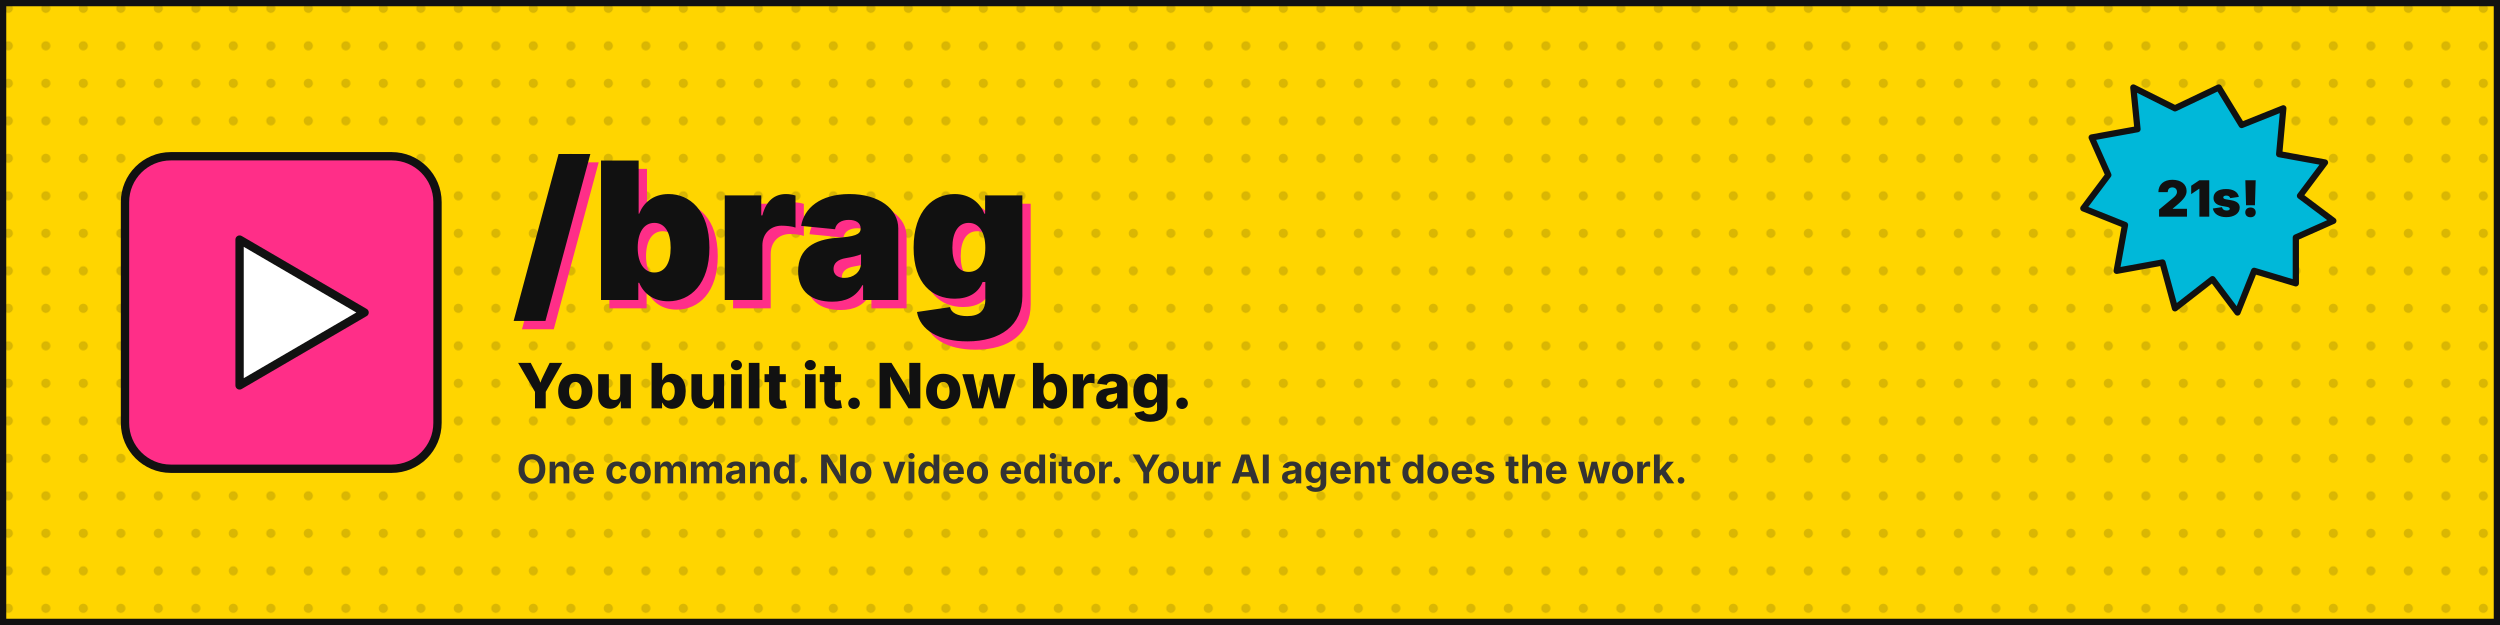
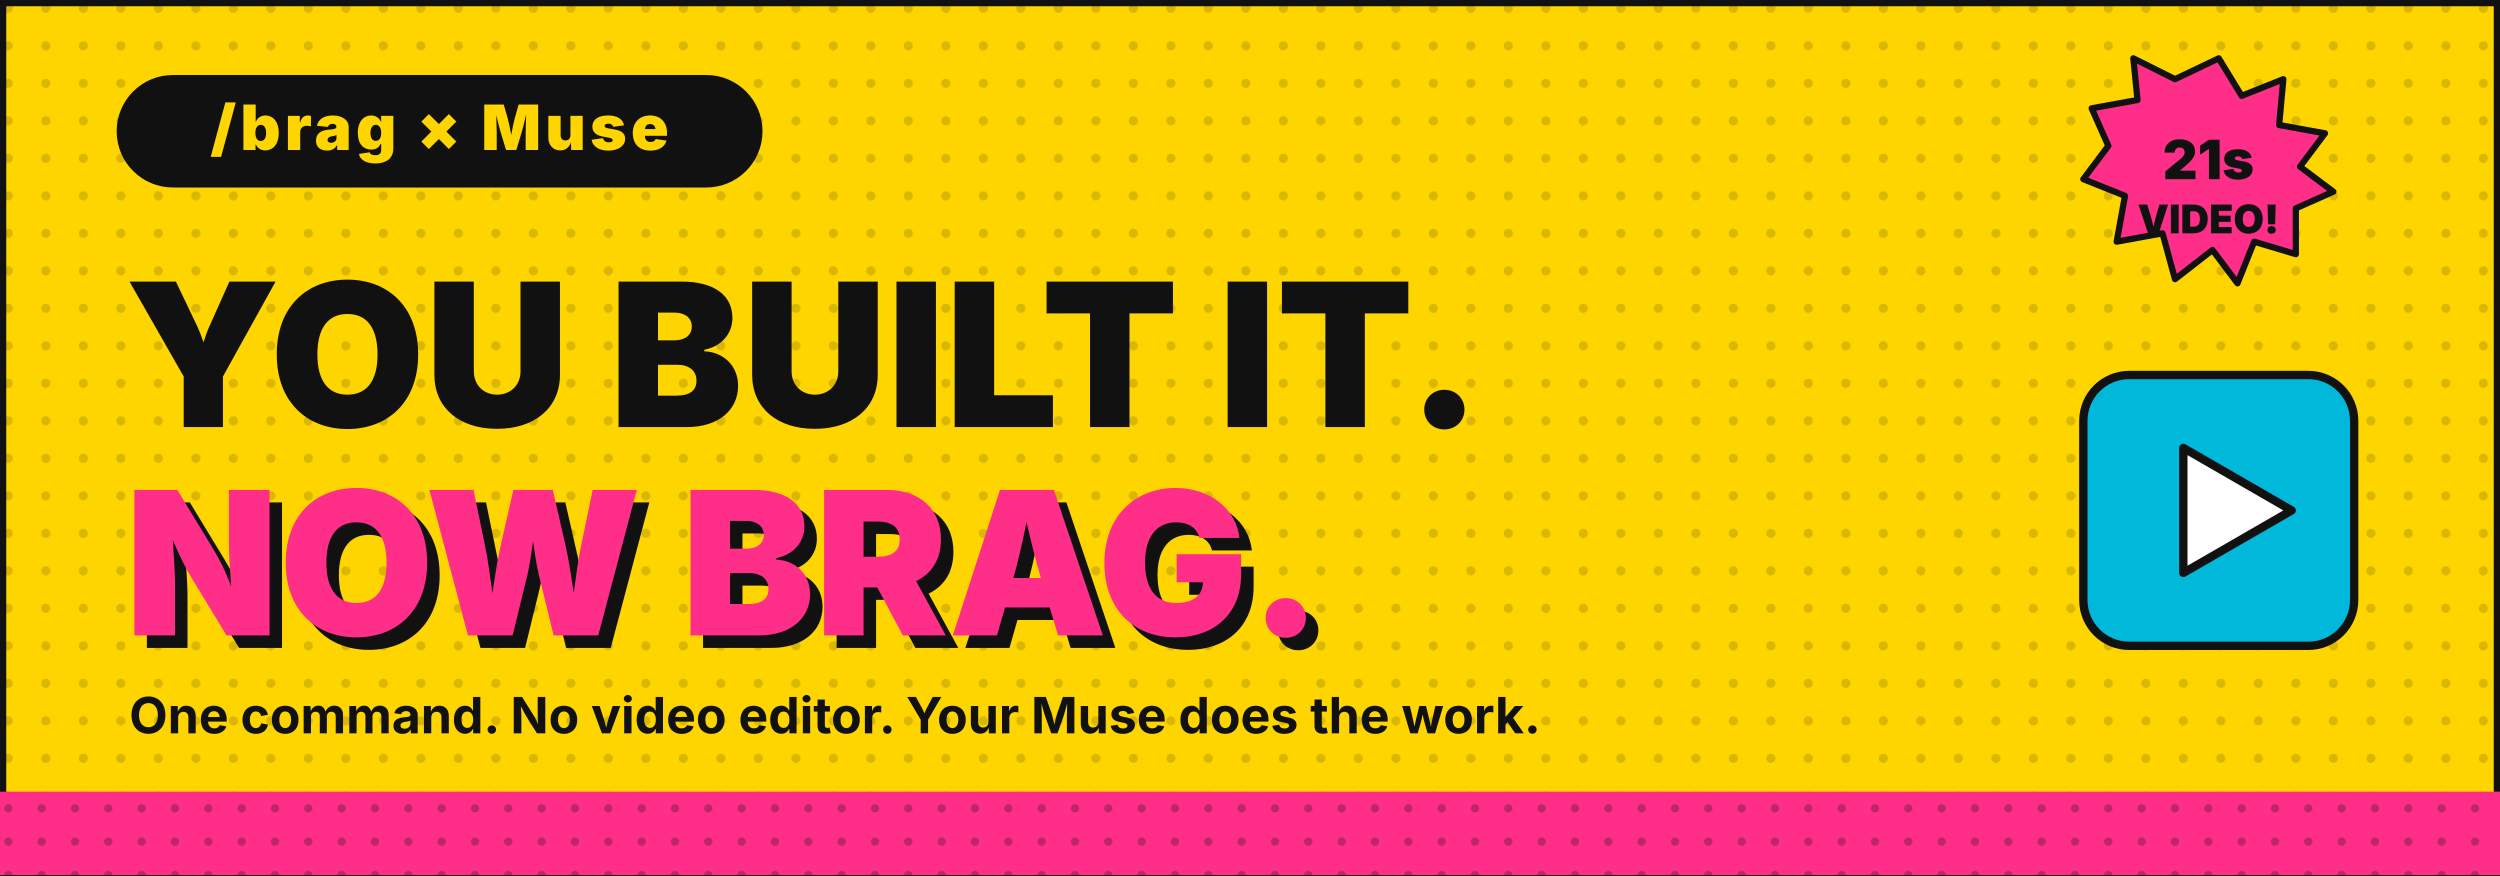
- <svg xmlns="http://www.w3.org/2000/svg" viewBox="0 0 1200 300" role="img" aria-label="/brag — you built it, now brag">
+ <svg xmlns="http://www.w3.org/2000/svg" viewBox="0 0 1200 420" role="img" aria-label="/brag Guide — You built it. Now brag.">
  <defs>
    <pattern id="dots" width="18" height="18" patternUnits="userSpaceOnUse">
      <circle cx="4" cy="4" r="2.2" fill="#111" opacity=".16" />
    </pattern>
+     <pattern id="pinkdots" width="16" height="16" patternUnits="userSpaceOnUse">
+       <circle cx="4" cy="4" r="2" fill="#111" opacity=".28" />
+     </pattern>
  </defs>
-   <rect width="1200" height="300" fill="#ffd500" />
-   <rect width="1200" height="300" fill="url(#dots)" />
-   <rect x="0" y="0" width="1200" height="300" fill="none" stroke="#111" stroke-width="6" />
-   <g transform="translate(60,75)">
-     <rect x="0" y="0" width="150" height="150" rx="22" fill="#ff2e88" stroke="#111" stroke-width="4" />
-     <polygon points="55,40 115,75 55,110" fill="#fff" stroke="#111" stroke-width="4" stroke-linejoin="round">
+   <rect width="1200" height="420" fill="#ffd500" />
+   <rect width="1200" height="380" fill="url(#dots)" />
+   <rect x="0" y="0" width="1200" height="420" fill="none" stroke="#111" stroke-width="6" />
+   <rect x="56" y="36" width="310" height="54" rx="27" fill="#111" />
+   <text x="211" y="72" text-anchor="middle" font-family="Inter,system-ui,sans-serif" font-size="30" font-weight="900" letter-spacing="2" fill="#ffd500">/brag × Muse</text>
+   <text x="60" y="205" font-family="Inter,system-ui,sans-serif" font-size="96" font-weight="900" fill="#111">YOU BUILT IT.</text>
+   <text x="66" y="311" font-family="Inter,system-ui,sans-serif" font-size="96" font-weight="900" fill="#111">NOW BRAG.</text>
+   <text x="60" y="305" font-family="Inter,system-ui,sans-serif" font-size="96" font-weight="900" fill="#ff2e88">NOW BRAG.</text>
+   <text x="62" y="352" font-family="Inter,system-ui,sans-serif" font-size="24" font-weight="700" fill="#111">One command. No video editor. Your Muse does the work.</text>
+   <g transform="translate(1000,28)">
+     <g>
+       <animateTransform attributeName="transform" type="rotate" values="0 60 54; 7 60 54; 0 60 54" dur="6s" repeatCount="indefinite" />
+       <polygon points="65,0 76,18 96,10 94,32 116,36 104,52 120,64 102,72 102,94 82,88 74,108 62,92 44,106 38,84 16,88 20,66 0,58 12,42 4,24 26,20 24,0 44,10" fill="#ff2e88" stroke="#111" stroke-width="3" stroke-linejoin="round">
+         <animateTransform attributeName="transform" type="scale" values="1;1.1;1" additive="sum" dur="3s" repeatCount="indefinite" />
+       </polygon>
+       <text x="60" y="58" text-anchor="middle" font-family="Inter,system-ui,sans-serif" font-size="26" font-weight="900" fill="#111">21s</text>
+       <text x="60" y="84" text-anchor="middle" font-family="Inter,system-ui,sans-serif" font-size="19" font-weight="900" fill="#111">VIDEO!</text>
+     </g>
+   </g>
+   <g transform="translate(1000,180)">
+     <rect x="0" y="0" width="130" height="130" rx="22" fill="#00b8d9" stroke="#111" stroke-width="4" />
+     <polygon points="48,35 100,65 48,95" fill="#fff" stroke="#111" stroke-width="4" stroke-linejoin="round">
      <animateTransform attributeName="transform" type="scale" values="1;1.12;1" additive="sum" dur="2.4s" repeatCount="indefinite" />
    </polygon>
  </g>
-   <text x="250" y="148" font-family="Inter,system-ui,sans-serif" font-size="92" font-weight="900" fill="#ff2e88">/brag</text>
-   <text x="246" y="144" font-family="Inter,system-ui,sans-serif" font-size="92" font-weight="900" fill="#111">/brag</text>
-   <text x="248" y="196" font-family="Inter,system-ui,sans-serif" font-size="30" font-weight="800" fill="#111">You built it. Now brag.</text>
-   <text x="248" y="232" font-family="Inter,system-ui,sans-serif" font-size="19" font-weight="700" fill="#333">One command. No video editor. Your AI agent does the work.</text>
-   <g transform="translate(1000,42)">
-     <polygon points="65,0 76,18 96,10 94,32 116,36 104,52 120,64 102,72 102,94 82,88 74,108 62,92 44,106 38,84 16,88 20,66 0,58 12,42 4,24 26,20 24,0 44,10" fill="#00b8d9" stroke="#111" stroke-width="3" stroke-linejoin="round">
-       <animateTransform attributeName="transform" type="scale" values="1;1.1;1" additive="sum" dur="3s" repeatCount="indefinite" />
-     </polygon>
-     <text x="60" y="62" text-anchor="middle" font-family="Inter,system-ui,sans-serif" font-size="24" font-weight="900" fill="#111">21s!</text>
-   </g>
+   <rect x="0" y="380" width="1200" height="40" fill="#ff2e88" />
+   <rect x="0" y="380" width="1200" height="40" fill="url(#pinkdots)" />
</svg>
